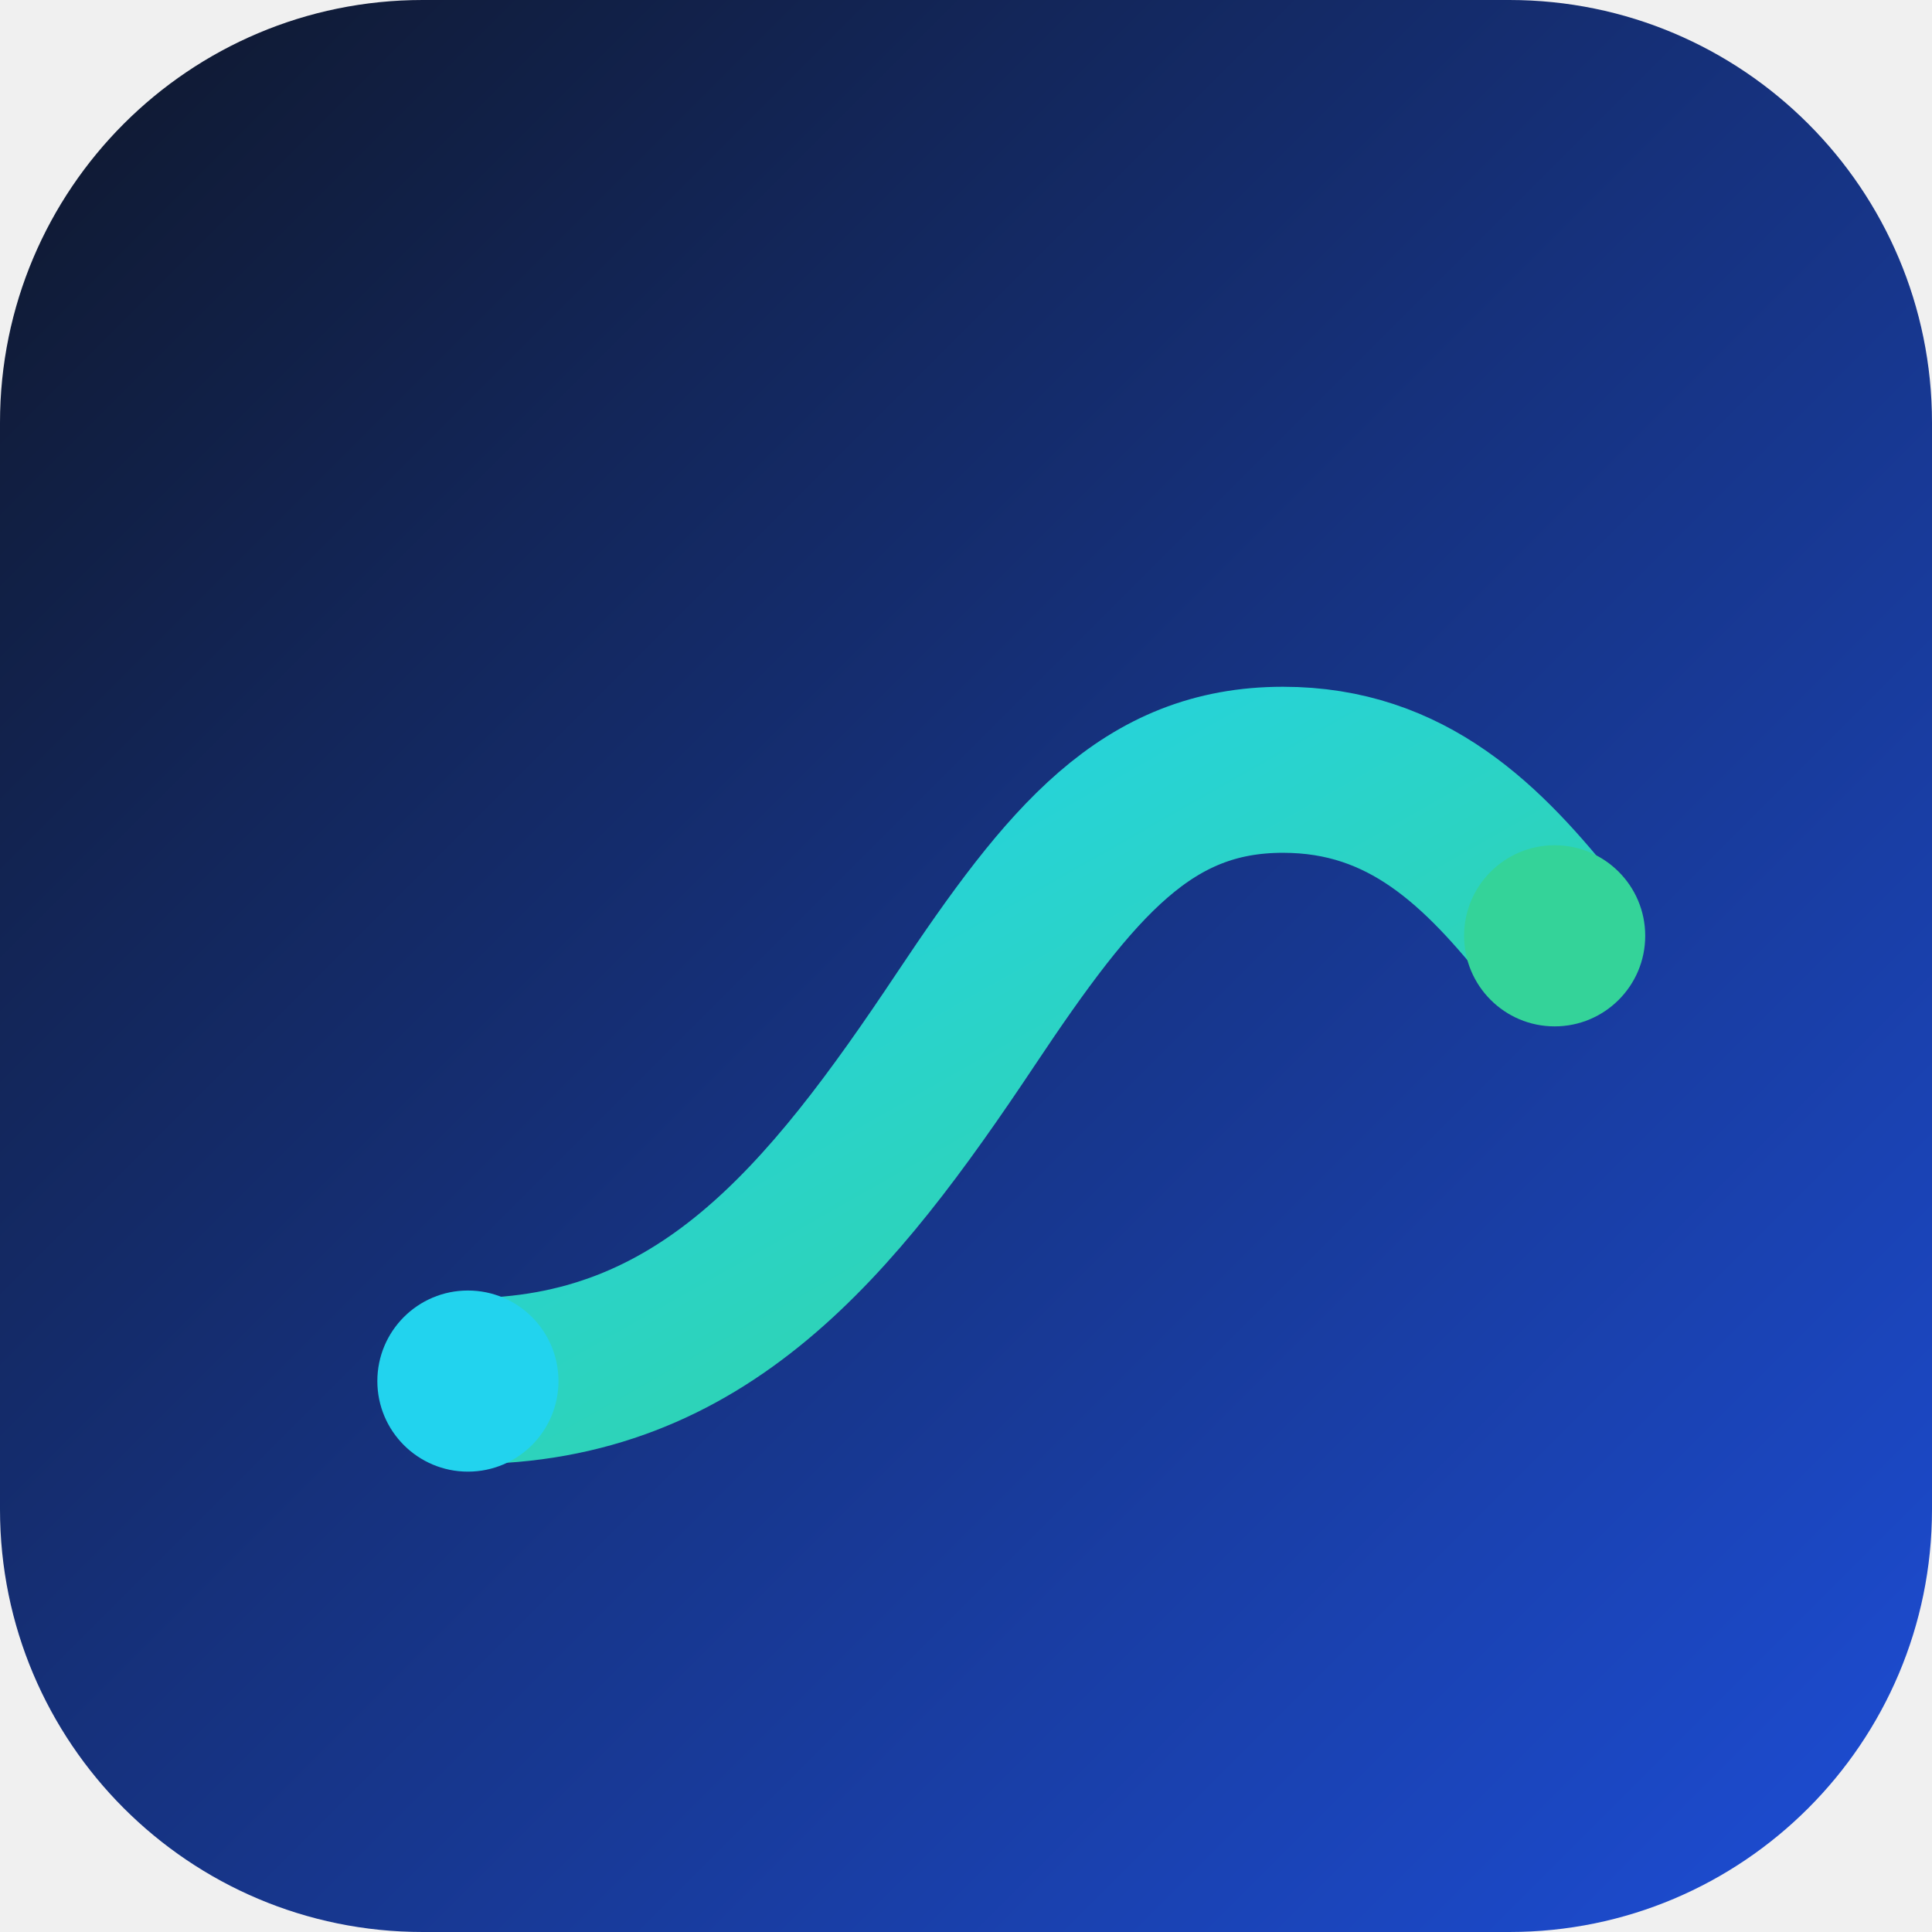
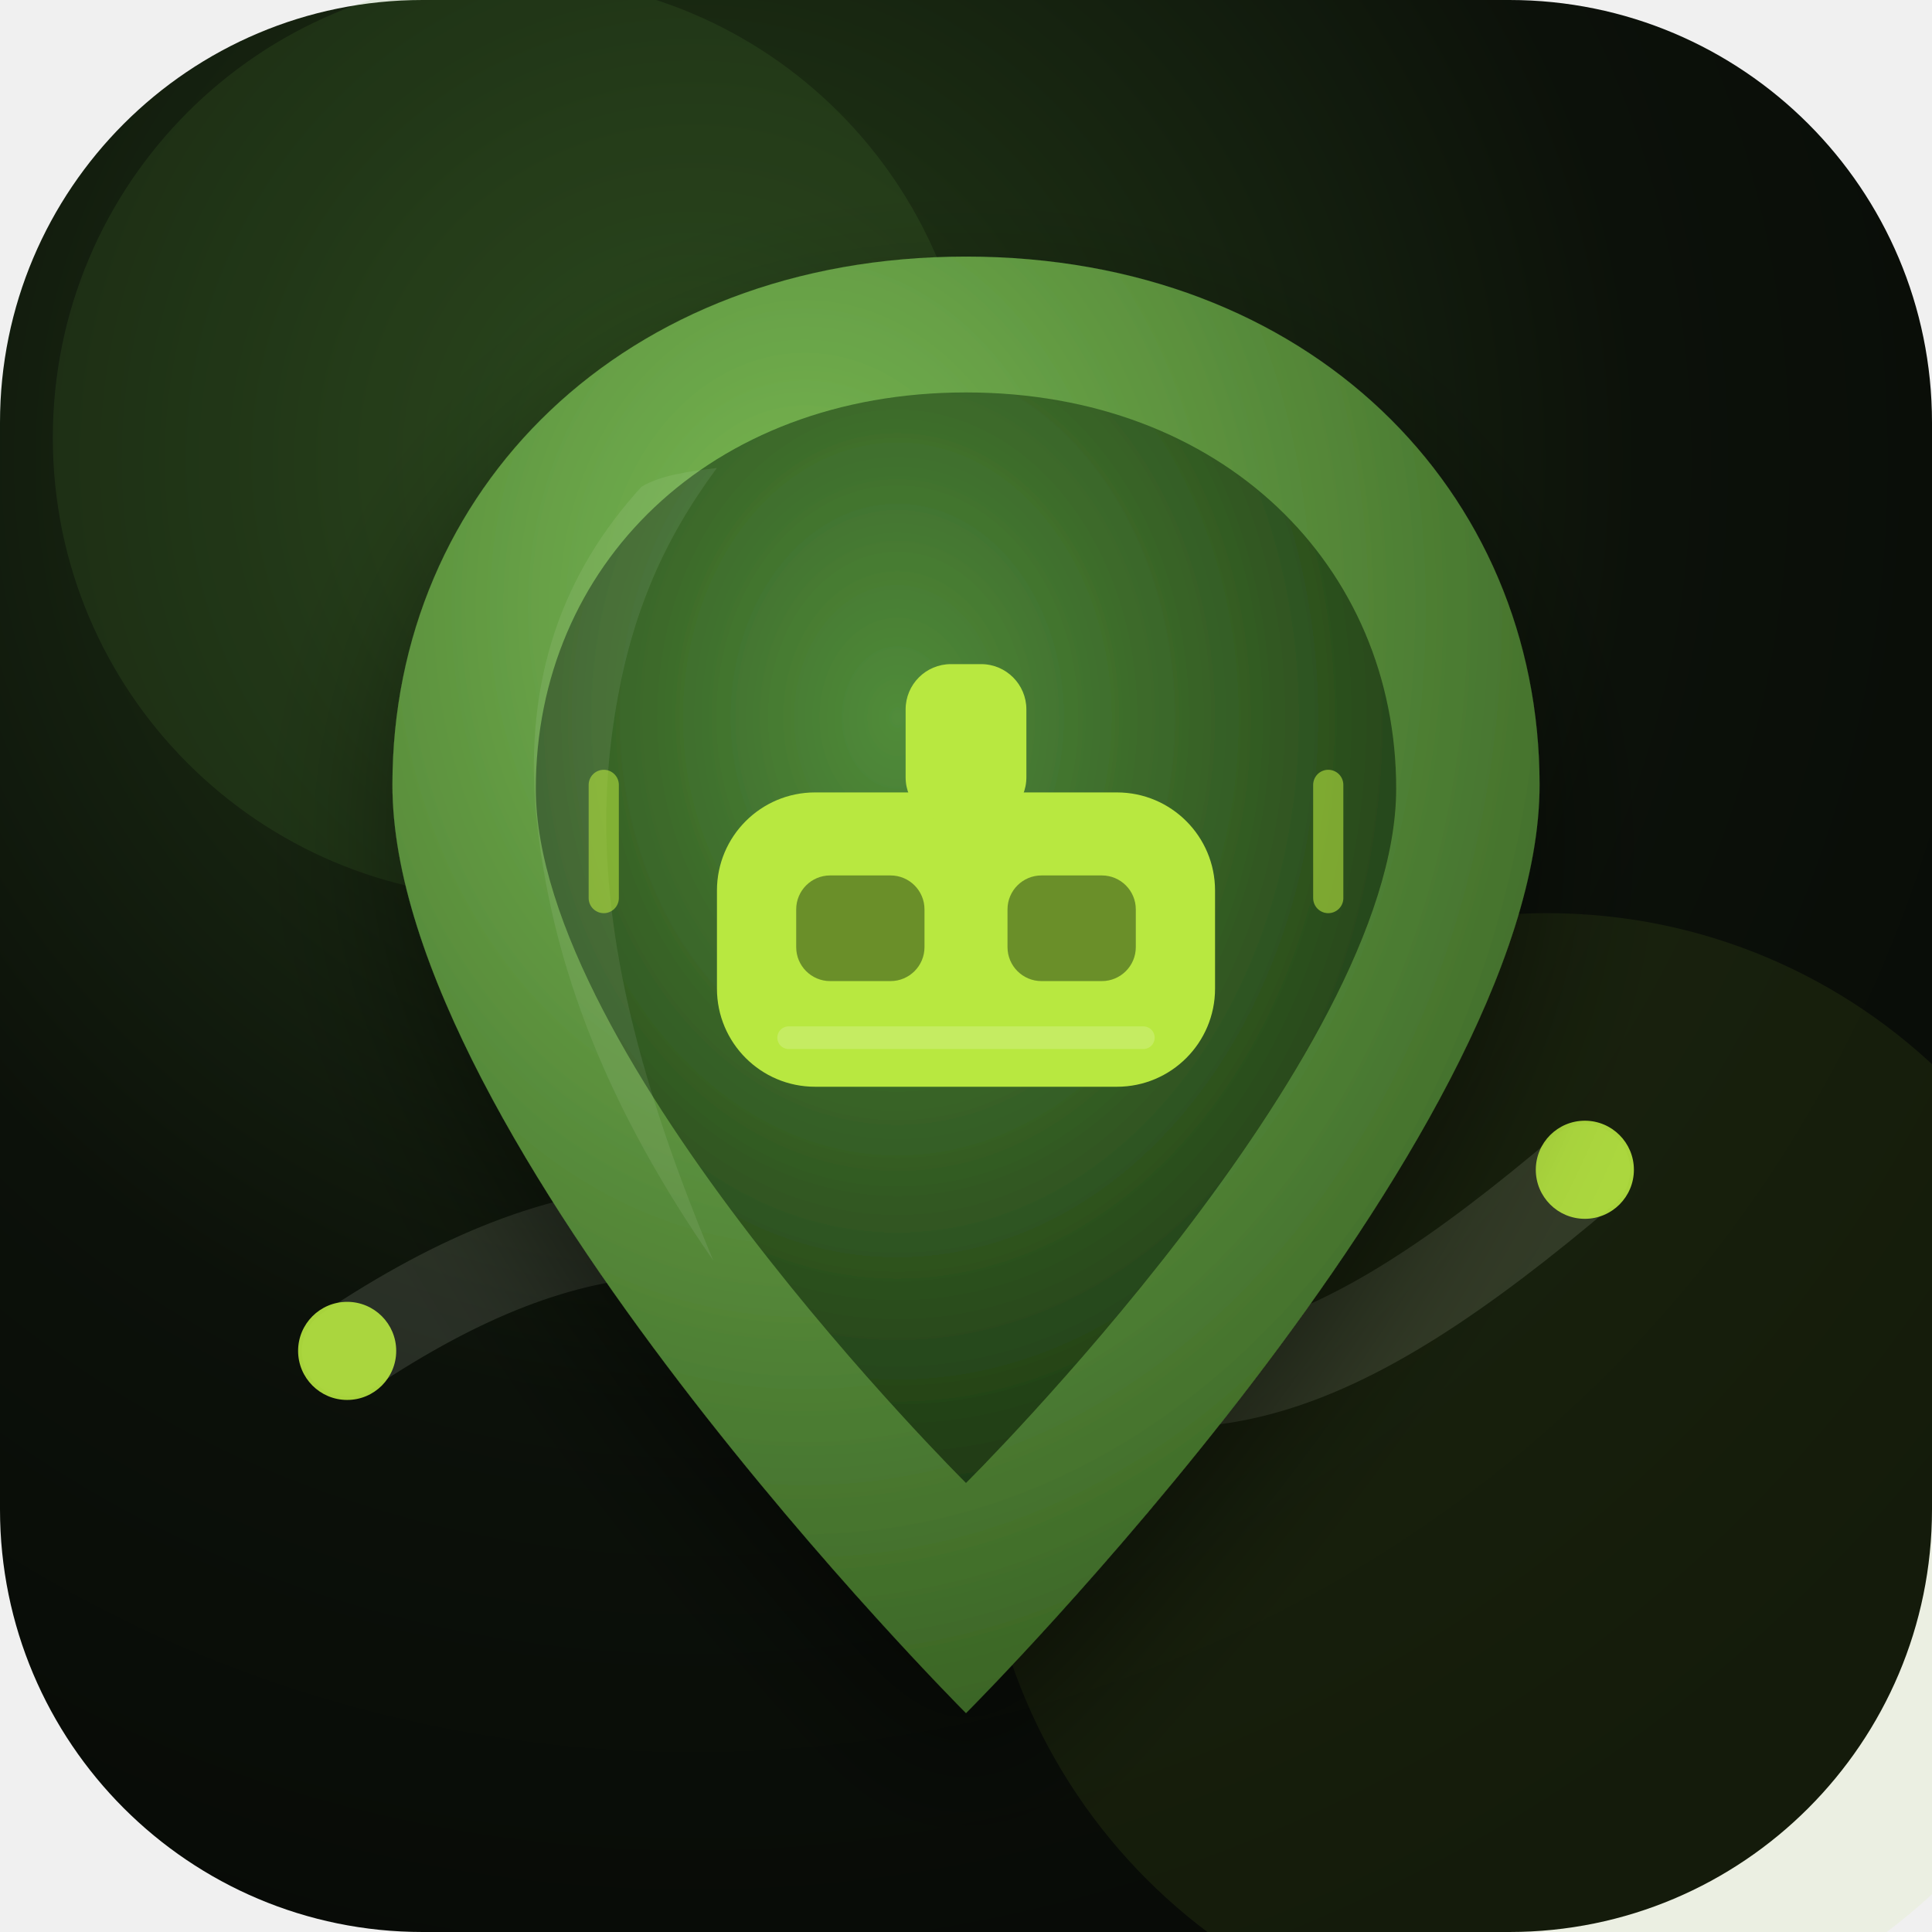
- <svg xmlns="http://www.w3.org/2000/svg" viewBox="0 0 512 512" role="img" aria-label="Rutas Uruapan">
+ <svg xmlns="http://www.w3.org/2000/svg" viewBox="0 0 512 512" role="img" aria-label="UruGo">
  <defs>
-     <linearGradient id="bg" x1="0" y1="0" x2="1" y2="1">
-       <stop offset="0%" stop-color="#0f172a" />
-       <stop offset="100%" stop-color="#1d4ed8" />
+     <radialGradient id="bg" cx="36%" cy="24%" r="84%">
+       <stop offset="0%" stop-color="#243d18" />
+       <stop offset="58%" stop-color="#0c110a" />
+       <stop offset="100%" stop-color="#070a06" />
+     </radialGradient>
+     <radialGradient id="pinOuter" cx="36%" cy="24%" r="78%">
+       <stop offset="0%" stop-color="#7aba54" />
+       <stop offset="100%" stop-color="#3a6425" />
+     </radialGradient>
+     <radialGradient id="pinInner" cx="42%" cy="30%" r="74%">
+       <stop offset="0%" stop-color="#518c3a" />
+       <stop offset="100%" stop-color="#1c3612" />
+     </radialGradient>
+     <linearGradient id="glow" x1="0" y1="0" x2="1" y2="1">
+       <stop offset="0%" stop-color="#b8e840" />
+       <stop offset="100%" stop-color="#6aab48" />
    </linearGradient>
-     <linearGradient id="path" x1="0" y1="0" x2="1" y2="1">
-       <stop offset="0%" stop-color="#22d3ee" />
-       <stop offset="100%" stop-color="#34d399" />
-     </linearGradient>
+     <filter id="softShadow" x="-30%" y="-30%" width="160%" height="170%">
+       <feDropShadow dx="0" dy="18" stdDeviation="18" flood-color="#000000" flood-opacity="0.45" />
+     </filter>
  </defs>
  <rect width="512" height="512" rx="112" fill="url(#bg)" />
-   <path d="M124 366c62 0 96-42 132-96 28-42 48-66 84-66 33 0 53 20 72 44" fill="none" stroke="url(#path)" stroke-linecap="round" stroke-linejoin="round" stroke-width="44" />
-   <circle cx="124" cy="366" r="24" fill="#22d3ee" />
-   <circle cx="412" cy="248" r="24" fill="#34d399" />
+   <circle cx="136" cy="116" r="122" fill="#6aab48" opacity="0.12" />
+   <circle cx="410" cy="392" r="150" fill="#b8e840" opacity="0.08" />
+   <path d="M92 358C152 318 198 316 256 350C312 382 354 366 420 310" fill="none" stroke="#e8f2d8" stroke-linecap="round" stroke-width="24" opacity="0.13" />
+   <circle cx="92" cy="358" r="13" fill="#b8e840" opacity="0.9" />
+   <circle cx="420" cy="310" r="13" fill="#b8e840" opacity="0.9" />
+   <g filter="url(#softShadow)">
+     <path d="M256 68C165 68 104 130 104 208C104 302 256 454 256 454C256 454 408 302 408 208C408 130 347 68 256 68Z" fill="url(#pinOuter)" />
+     <path d="M256 104C188 104 142 150 142 209C142 280 256 393 256 393C256 393 370 280 370 209C370 150 324 104 256 104Z" fill="url(#pinInner)" />
+     <path d="M170 129C149 152 139 180 142 215C146 257 162 295 189 334C166 279 157 236 162 196C166 164 176 143 190 124C182 125 175 126 170 129Z" fill="#ffffff" opacity="0.08" />
+   </g>
+   <path d="M110 208H402" stroke="url(#glow)" stroke-linecap="round" stroke-width="18" />
+   <path d="M160 208V238M352 208V238" stroke="#b8e840" stroke-linecap="round" stroke-width="8" opacity="0.58" />
+   <rect x="190" y="210" width="132" height="78" rx="26" fill="#b8e840" />
+   <rect x="240" y="176" width="32" height="42" rx="12" fill="#b8e840" />
+   <rect x="211" y="232" width="34" height="28" rx="9" fill="#1c3612" opacity="0.5" />
+   <rect x="267" y="232" width="34" height="28" rx="9" fill="#1c3612" opacity="0.5" />
+   <path d="M209 275H303" stroke="#ffffff" stroke-linecap="round" stroke-width="6" opacity="0.18" />
</svg>
